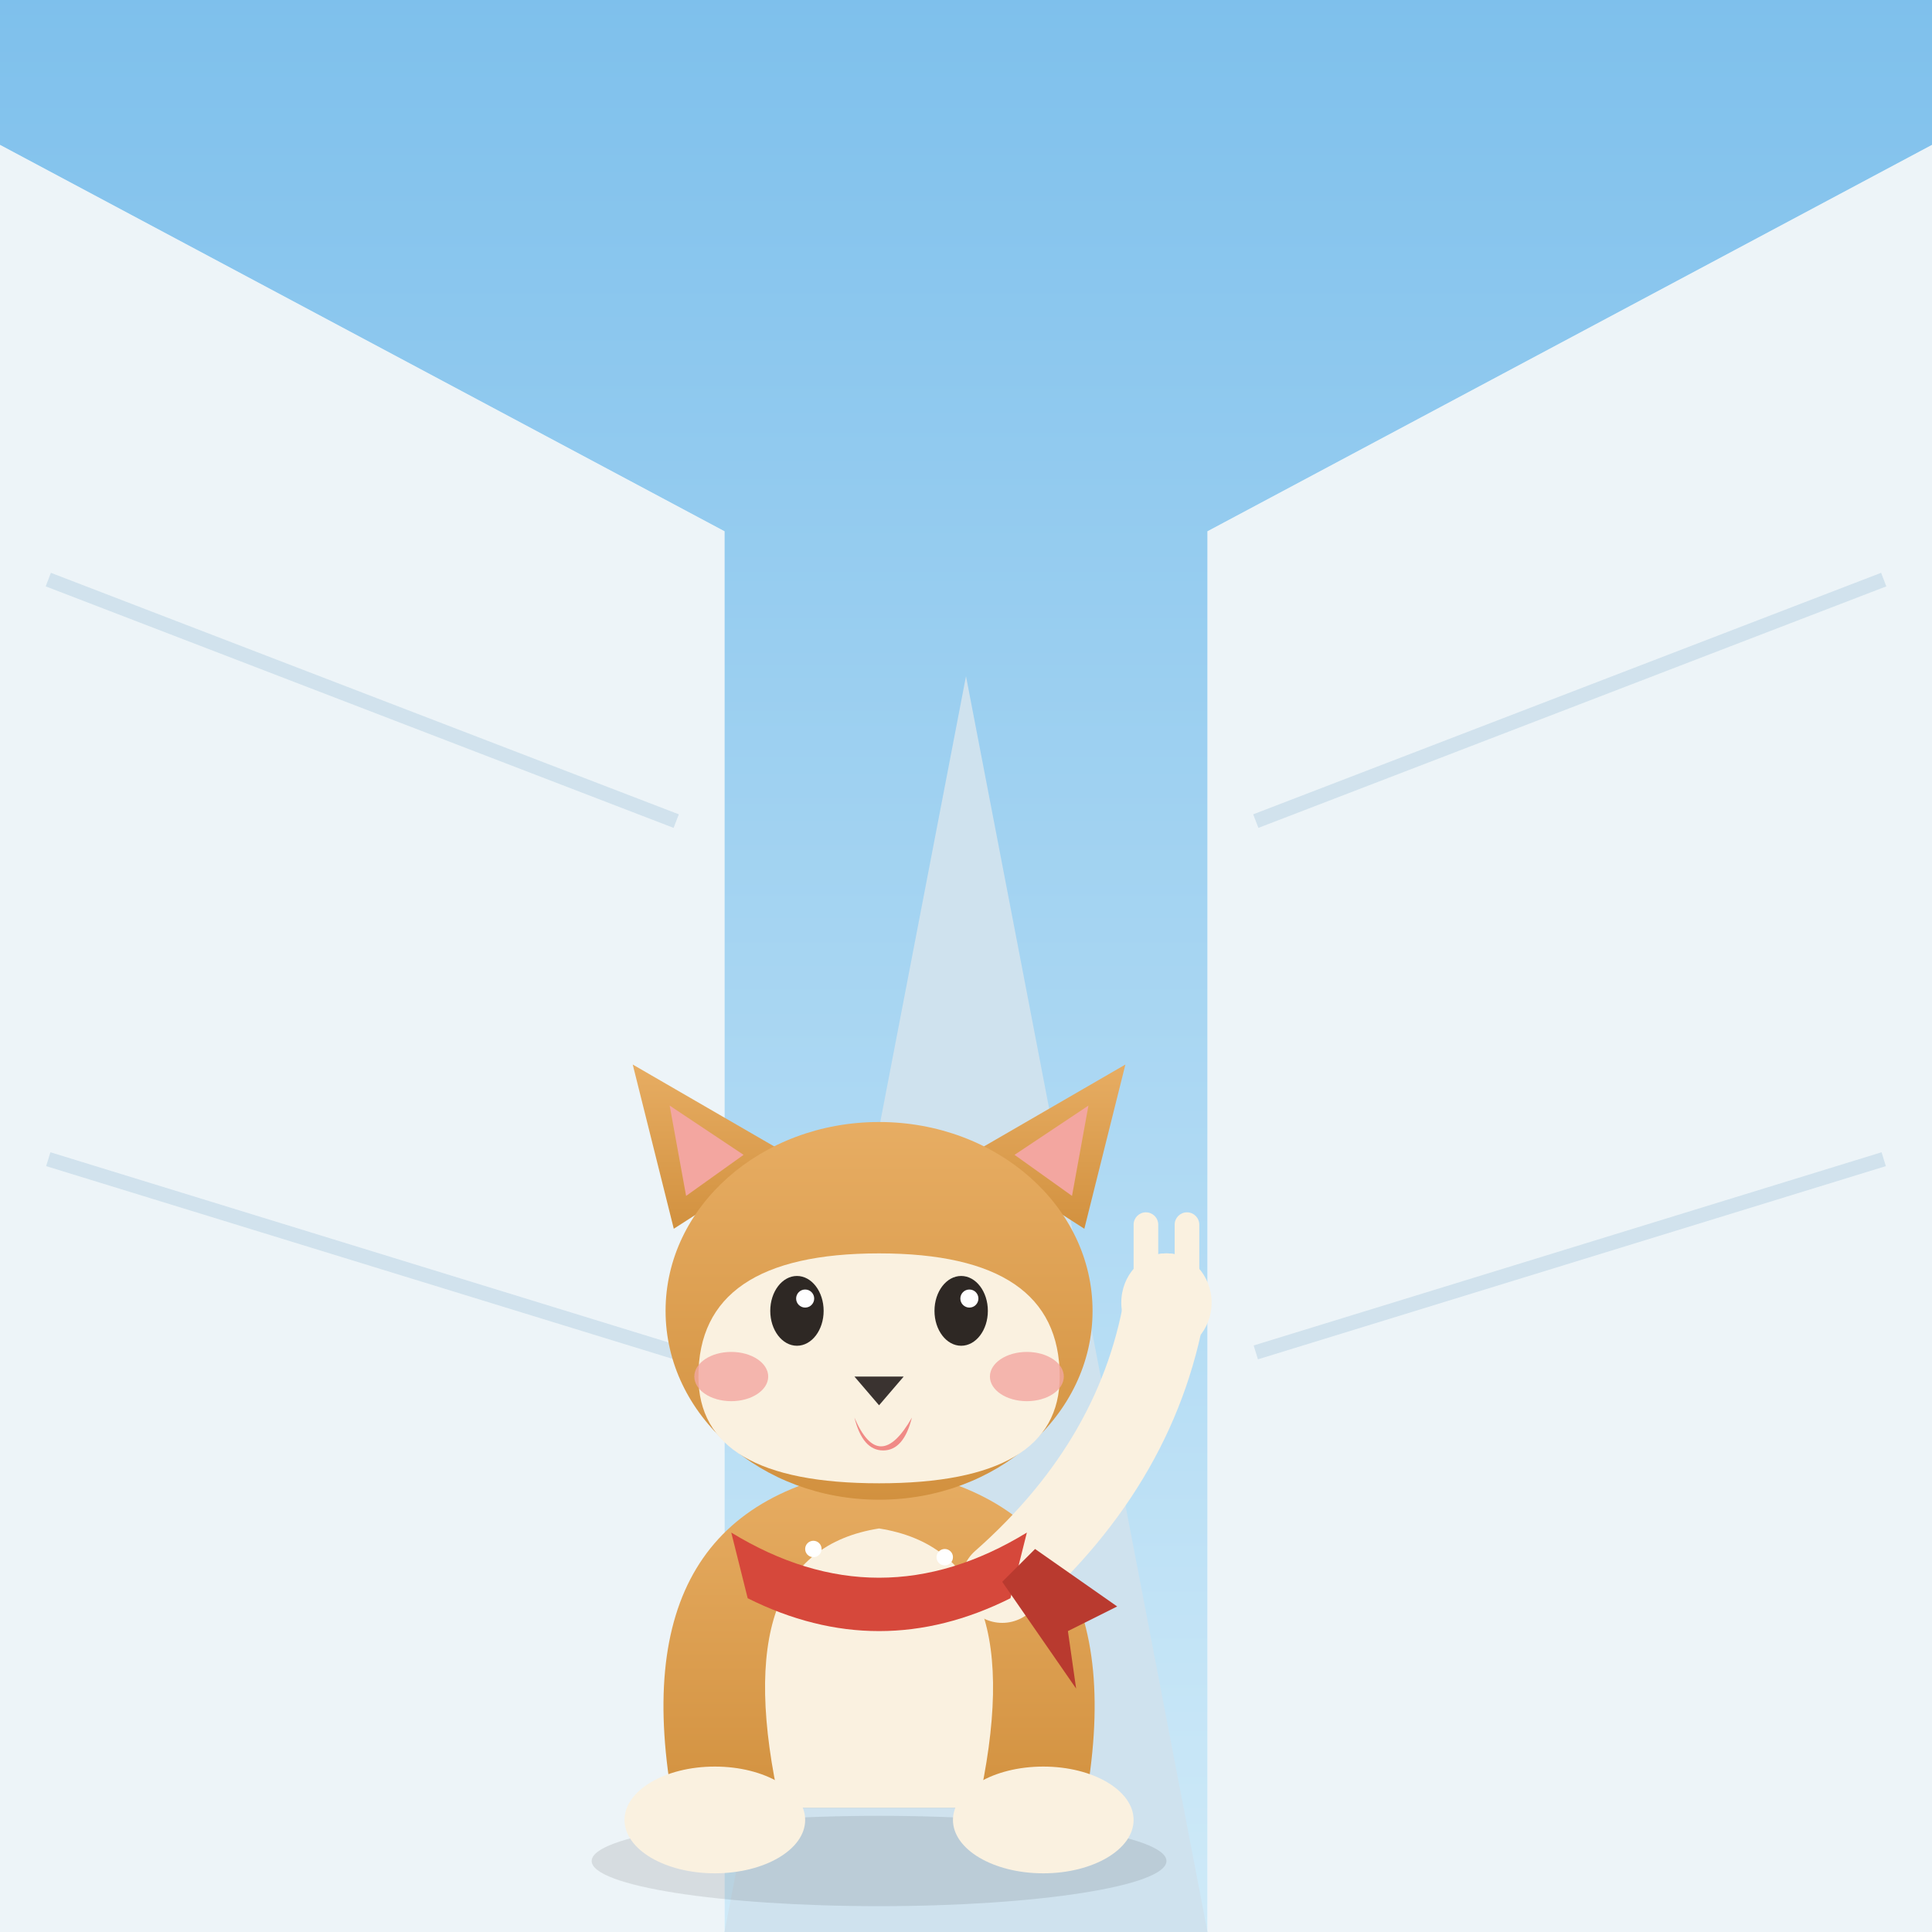
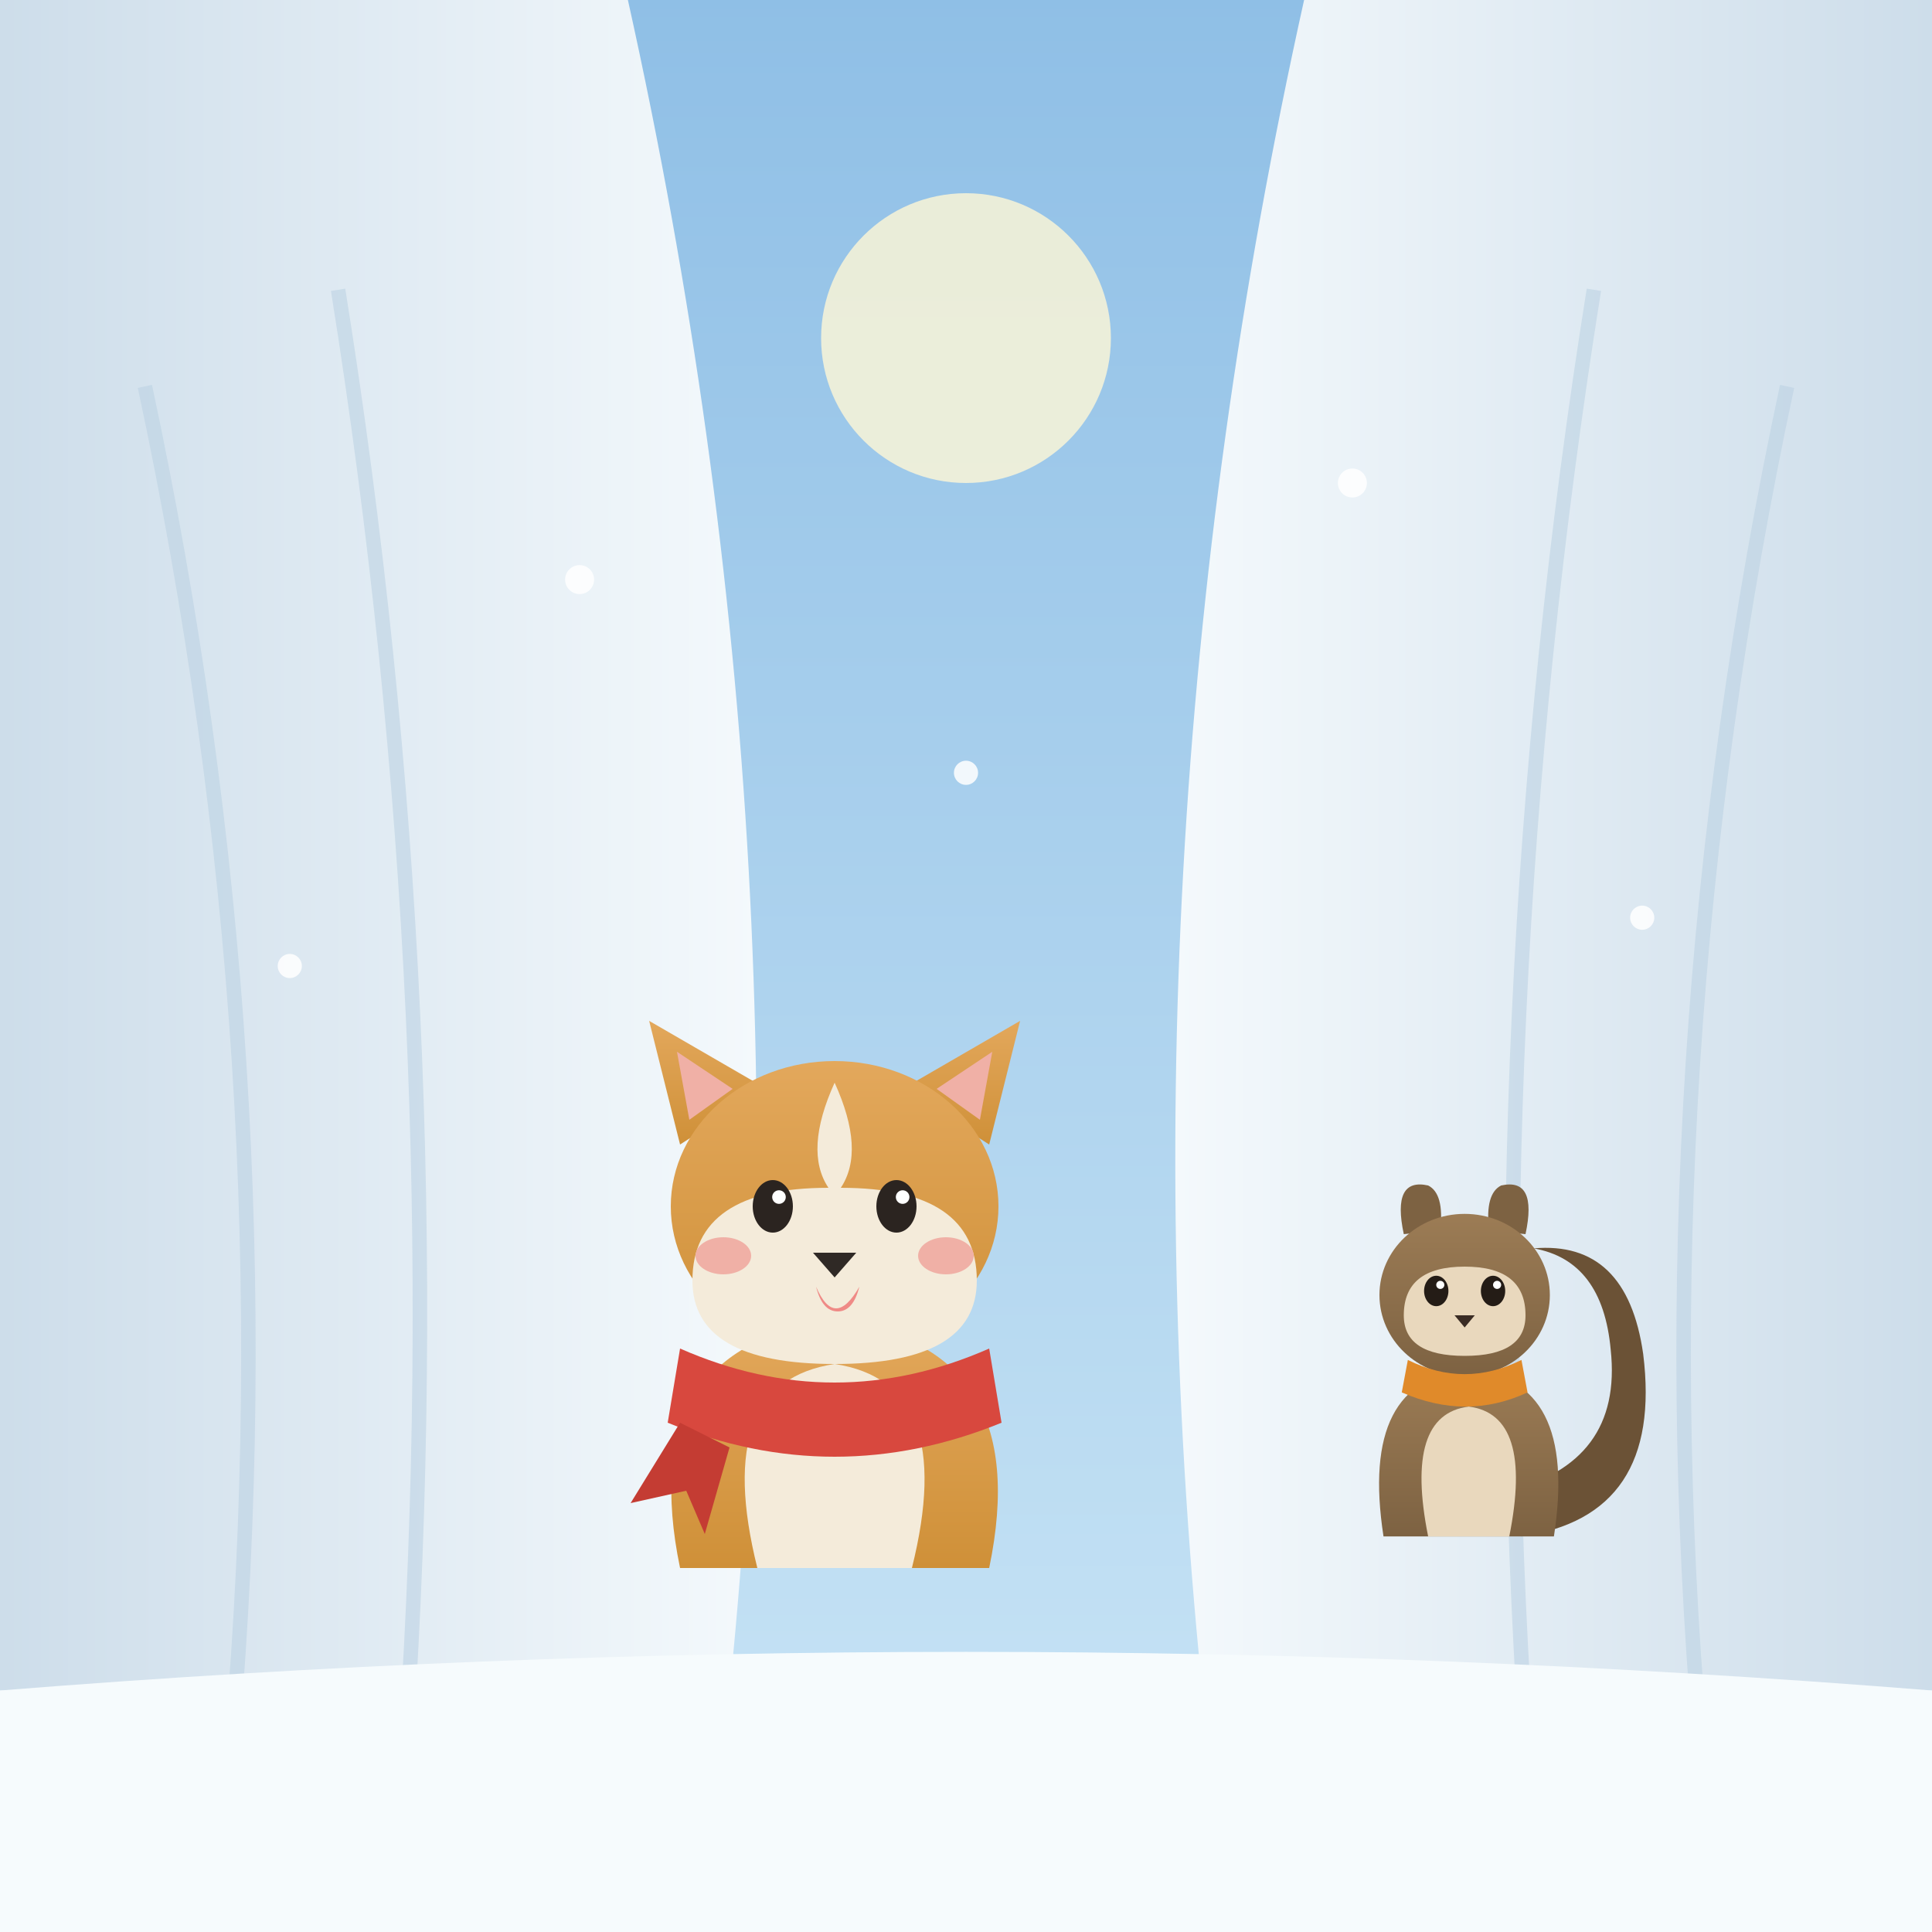
- <svg xmlns="http://www.w3.org/2000/svg" viewBox="0 0 400 400" role="img" aria-label="Mon-chan in a tiny scarf in a towering snow corridor, giving a peace sign">
+ <svg xmlns="http://www.w3.org/2000/svg" viewBox="0 0 400 400" role="img" aria-label="Mon-chan and Cinnamon in tiny scarves in the towering snow corridor at Tateyama">
  <defs>
    <linearGradient id="fur" x1="0" y1="0" x2="0" y2="1">
-       <stop offset="0" stop-color="#e7ad63" />
-       <stop offset="1" stop-color="#d2913f" />
+       <stop offset="0" stop-color="#e3a85c" />
+       <stop offset="1" stop-color="#cf9038" />
+     </linearGradient>
+     <linearGradient id="sq" x1="0" y1="0" x2="0" y2="1">
+       <stop offset="0" stop-color="#9c7c55" />
+       <stop offset="1" stop-color="#7d6242" />
    </linearGradient>
    <linearGradient id="sky" x1="0" y1="0" x2="0" y2="1">
-       <stop offset="0" stop-color="#7ec0ec" />
-       <stop offset="1" stop-color="#cfeaf8" />
+       <stop offset="0" stop-color="#8fbfe6" />
+       <stop offset="1" stop-color="#cbe6f6" />
+     </linearGradient>
+     <linearGradient id="wallL" x1="0" y1="0" x2="1" y2="0">
+       <stop offset="0" stop-color="#cdddea" />
+       <stop offset="1" stop-color="#f4f9fc" />
+     </linearGradient>
+     <linearGradient id="wallR" x1="0" y1="0" x2="1" y2="0">
+       <stop offset="0" stop-color="#f4f9fc" />
+       <stop offset="1" stop-color="#cdddea" />
    </linearGradient>
  </defs>
  <rect width="400" height="400" fill="url(#sky)" />
-   <polygon points="0,30 150,110 150,400 0,400" fill="#ffffff" />
-   <polygon points="0,30 150,110 150,400 0,400" fill="#dceaf2" opacity="0.5" />
-   <polygon points="400,30 250,110 250,400 400,400" fill="#ffffff" />
-   <polygon points="400,30 250,110 250,400 400,400" fill="#dceaf2" opacity="0.5" />
-   <g stroke="#c4dae8" stroke-width="3" opacity="0.7">
-     <line x1="10" y1="120" x2="140" y2="170" />
-     <line x1="10" y1="240" x2="140" y2="280" />
-     <line x1="390" y1="120" x2="260" y2="170" />
-     <line x1="390" y1="240" x2="260" y2="280" />
+   <circle cx="200" cy="70" r="30" fill="#fff7d6" opacity="0.8" />
+   <path d="M0 0 v400 l150 -40 q20 -180 -20 -360z" fill="url(#wallL)" />
+   <path d="M400 0 v400 l-150 -40 q-20 -180 20 -360z" fill="url(#wallR)" />
+   <g stroke="#bcd2e2" stroke-width="3" fill="none" opacity="0.6">
+     <path d="M30 80 q30 140 18 280" />
+     <path d="M70 60 q24 150 14 300" />
+     <path d="M370 80 q-30 140 -18 280" />
+     <path d="M330 60 q-24 150 -14 300" />
  </g>
-   <polygon points="150,400 200,140 250,400" fill="#cfe2ee" />
-   <g transform="translate(80,200) scale(0.85)">
-     <ellipse cx="120" cy="218" rx="70" ry="11" fill="#000" opacity="0.10" />
-     <path d="M70 205 q-14 -75 50 -83 q64 8 50 83 z" fill="url(#fur)" />
-     <path d="M96 205 q-14 -62 24 -68 q38 6 24 68 z" fill="#faf1e0" />
-     <ellipse cx="80" cy="208" rx="22" ry="13" fill="#faf1e0" />
-     <ellipse cx="160" cy="208" rx="22" ry="13" fill="#faf1e0" />
-     <path d="M150 150 q34 -30 40 -70" fill="none" stroke="#faf1e0" stroke-width="20" stroke-linecap="round" />
-     <g transform="translate(190,76)">
-       <ellipse cx="0" cy="6" rx="11" ry="12" fill="#faf1e0" />
-       <rect x="-8" y="-16" width="6" height="18" rx="3" fill="#faf1e0" />
-       <rect x="2" y="-16" width="6" height="18" rx="3" fill="#faf1e0" />
-     </g>
+   <rect y="350" width="400" height="50" fill="#eaf3f9" />
+   <path d="M0 350 q200 -16 400 0 v50 h-400z" fill="#f6fbfd" />
+   <g transform="translate(96 196) scale(0.64)">
+     <path d="M70 201 q-15 -72 50 -80 q65 8 50 80 z" fill="url(#fur)" />
+     <path d="M95 201 q-15 -60 25 -66 q40 6 25 66 z" fill="#f4ebda" />
    <path d="M70 64 l-10 -40 38 22z" fill="url(#fur)" />
    <path d="M170 64 l10 -40 -38 22z" fill="url(#fur)" />
-     <path d="M73 56 l-4 -22 18 12z" fill="#f3a6a0" />
-     <path d="M167 56 l4 -22 -18 12z" fill="#f3a6a0" />
-     <ellipse cx="120" cy="84" rx="52" ry="46" fill="url(#fur)" />
-     <path d="M120 70 q-44 0 -44 30 q0 26 44 26 q44 0 44 -26 q0 -30 -44 -30z" fill="#faf1e0" />
-     <ellipse cx="84" cy="100" rx="9" ry="6" fill="#f3a6a0" opacity="0.8" />
-     <ellipse cx="156" cy="100" rx="9" ry="6" fill="#f3a6a0" opacity="0.8" />
-     <ellipse cx="100" cy="84" rx="6.5" ry="8.5" fill="#2e2824" />
-     <ellipse cx="140" cy="84" rx="6.5" ry="8.5" fill="#2e2824" />
+     <path d="M73 56 l-4 -22 18 12z" fill="#f0b0a6" />
+     <path d="M167 56 l4 -22 -18 12z" fill="#f0b0a6" />
+     <ellipse cx="120" cy="84" rx="53" ry="47" fill="url(#fur)" />
+     <path d="M120 44 q-10 22 -2 34 q-44 0 -44 30 q0 27 46 27 q46 0 46 -27 q0 -30 -44 -30 q8 -12 -2 -34z" fill="#f4ebda" />
+     <ellipse cx="84" cy="100" rx="9" ry="6" fill="#f0b0a6" />
+     <ellipse cx="156" cy="100" rx="9" ry="6" fill="#f0b0a6" />
+     <ellipse cx="100" cy="84" rx="6.5" ry="8.5" fill="#2b2420" />
+     <ellipse cx="140" cy="84" rx="6.5" ry="8.5" fill="#2b2420" />
    <circle cx="102" cy="81" r="2.2" fill="#fff" />
    <circle cx="142" cy="81" r="2.2" fill="#fff" />
-     <path d="M114 100 h12 l-6 7z" fill="#3a3330" />
-     <path d="M114 110 q6 14 14 0 q-2 8 -7 8 q-5 0 -7 -8z" fill="#f08a86" />
-     <path d="M84 138 q36 22 72 0 l-4 16 q-32 16 -64 0z" fill="#d6483b" />
-     <path d="M150 150 l18 26 -2 -14 12 -6 -20 -14z" fill="#b93a2f" />
-     <circle cx="104" cy="142" r="2" fill="#fff" />
-     <circle cx="136" cy="144" r="2" fill="#fff" />
+     <path d="M113 99 h14 l-7 8z" fill="#2f2925" />
+     <path d="M114 110 q6 14 14 0 q-2 8 -7 8 q-5 0 -7 -8z" fill="#ef8a86" />
+     <path d="M70 130 q50 22 100 0 l4 24 q-54 22 -108 0z" fill="#d8483e" />
+     <path d="M70 154 l-16 26 18 -4 6 14 8 -28z" fill="#c43c33" />
+   </g>
+   <g transform="translate(252 232) scale(0.42)">
+     <path d="M150 205 q70 -10 60 -90 q-8 -56 -54 -52 q34 6 38 50 q6 56 -52 70z" fill="#6b5236" />
+     <path d="M82 205 q-12 -78 42 -82 q54 4 42 82 z" fill="url(#sq)" />
+     <path d="M104 205 q-12 -60 20 -64 q32 4 20 64 z" fill="#e9d8bd" />
+     <path d="M92 56 q-6 -28 12 -24 q8 4 6 22z" fill="#7d6242" />
+     <path d="M152 56 q6 -28 -12 -24 q-8 4 -6 22z" fill="#7d6242" />
+     <ellipse cx="122" cy="86" rx="42" ry="40" fill="url(#sq)" />
+     <path d="M122 72 q-30 0 -30 24 q0 20 30 20 q30 0 30 -20 q0 -24 -30 -24z" fill="#e9d8bd" />
+     <ellipse cx="108" cy="84" rx="6" ry="7.5" fill="#241c16" />
+     <ellipse cx="136" cy="84" rx="6" ry="7.5" fill="#241c16" />
+     <circle cx="110" cy="81" r="2" fill="#fff" />
+     <circle cx="138" cy="81" r="2" fill="#fff" />
+     <path d="M117 96 h10 l-5 6z" fill="#3a2c24" />
+     <path d="M94 118 q28 14 56 0 l3 16 q-30 14 -62 0z" fill="#e08a2a" />
+   </g>
+   <g fill="#fff" opacity="0.85">
+     <circle cx="120" cy="120" r="3" />
+     <circle cx="280" cy="100" r="3" />
+     <circle cx="200" cy="160" r="2.5" />
+     <circle cx="60" cy="200" r="2.5" />
+     <circle cx="340" cy="190" r="2.5" />
  </g>
</svg>
